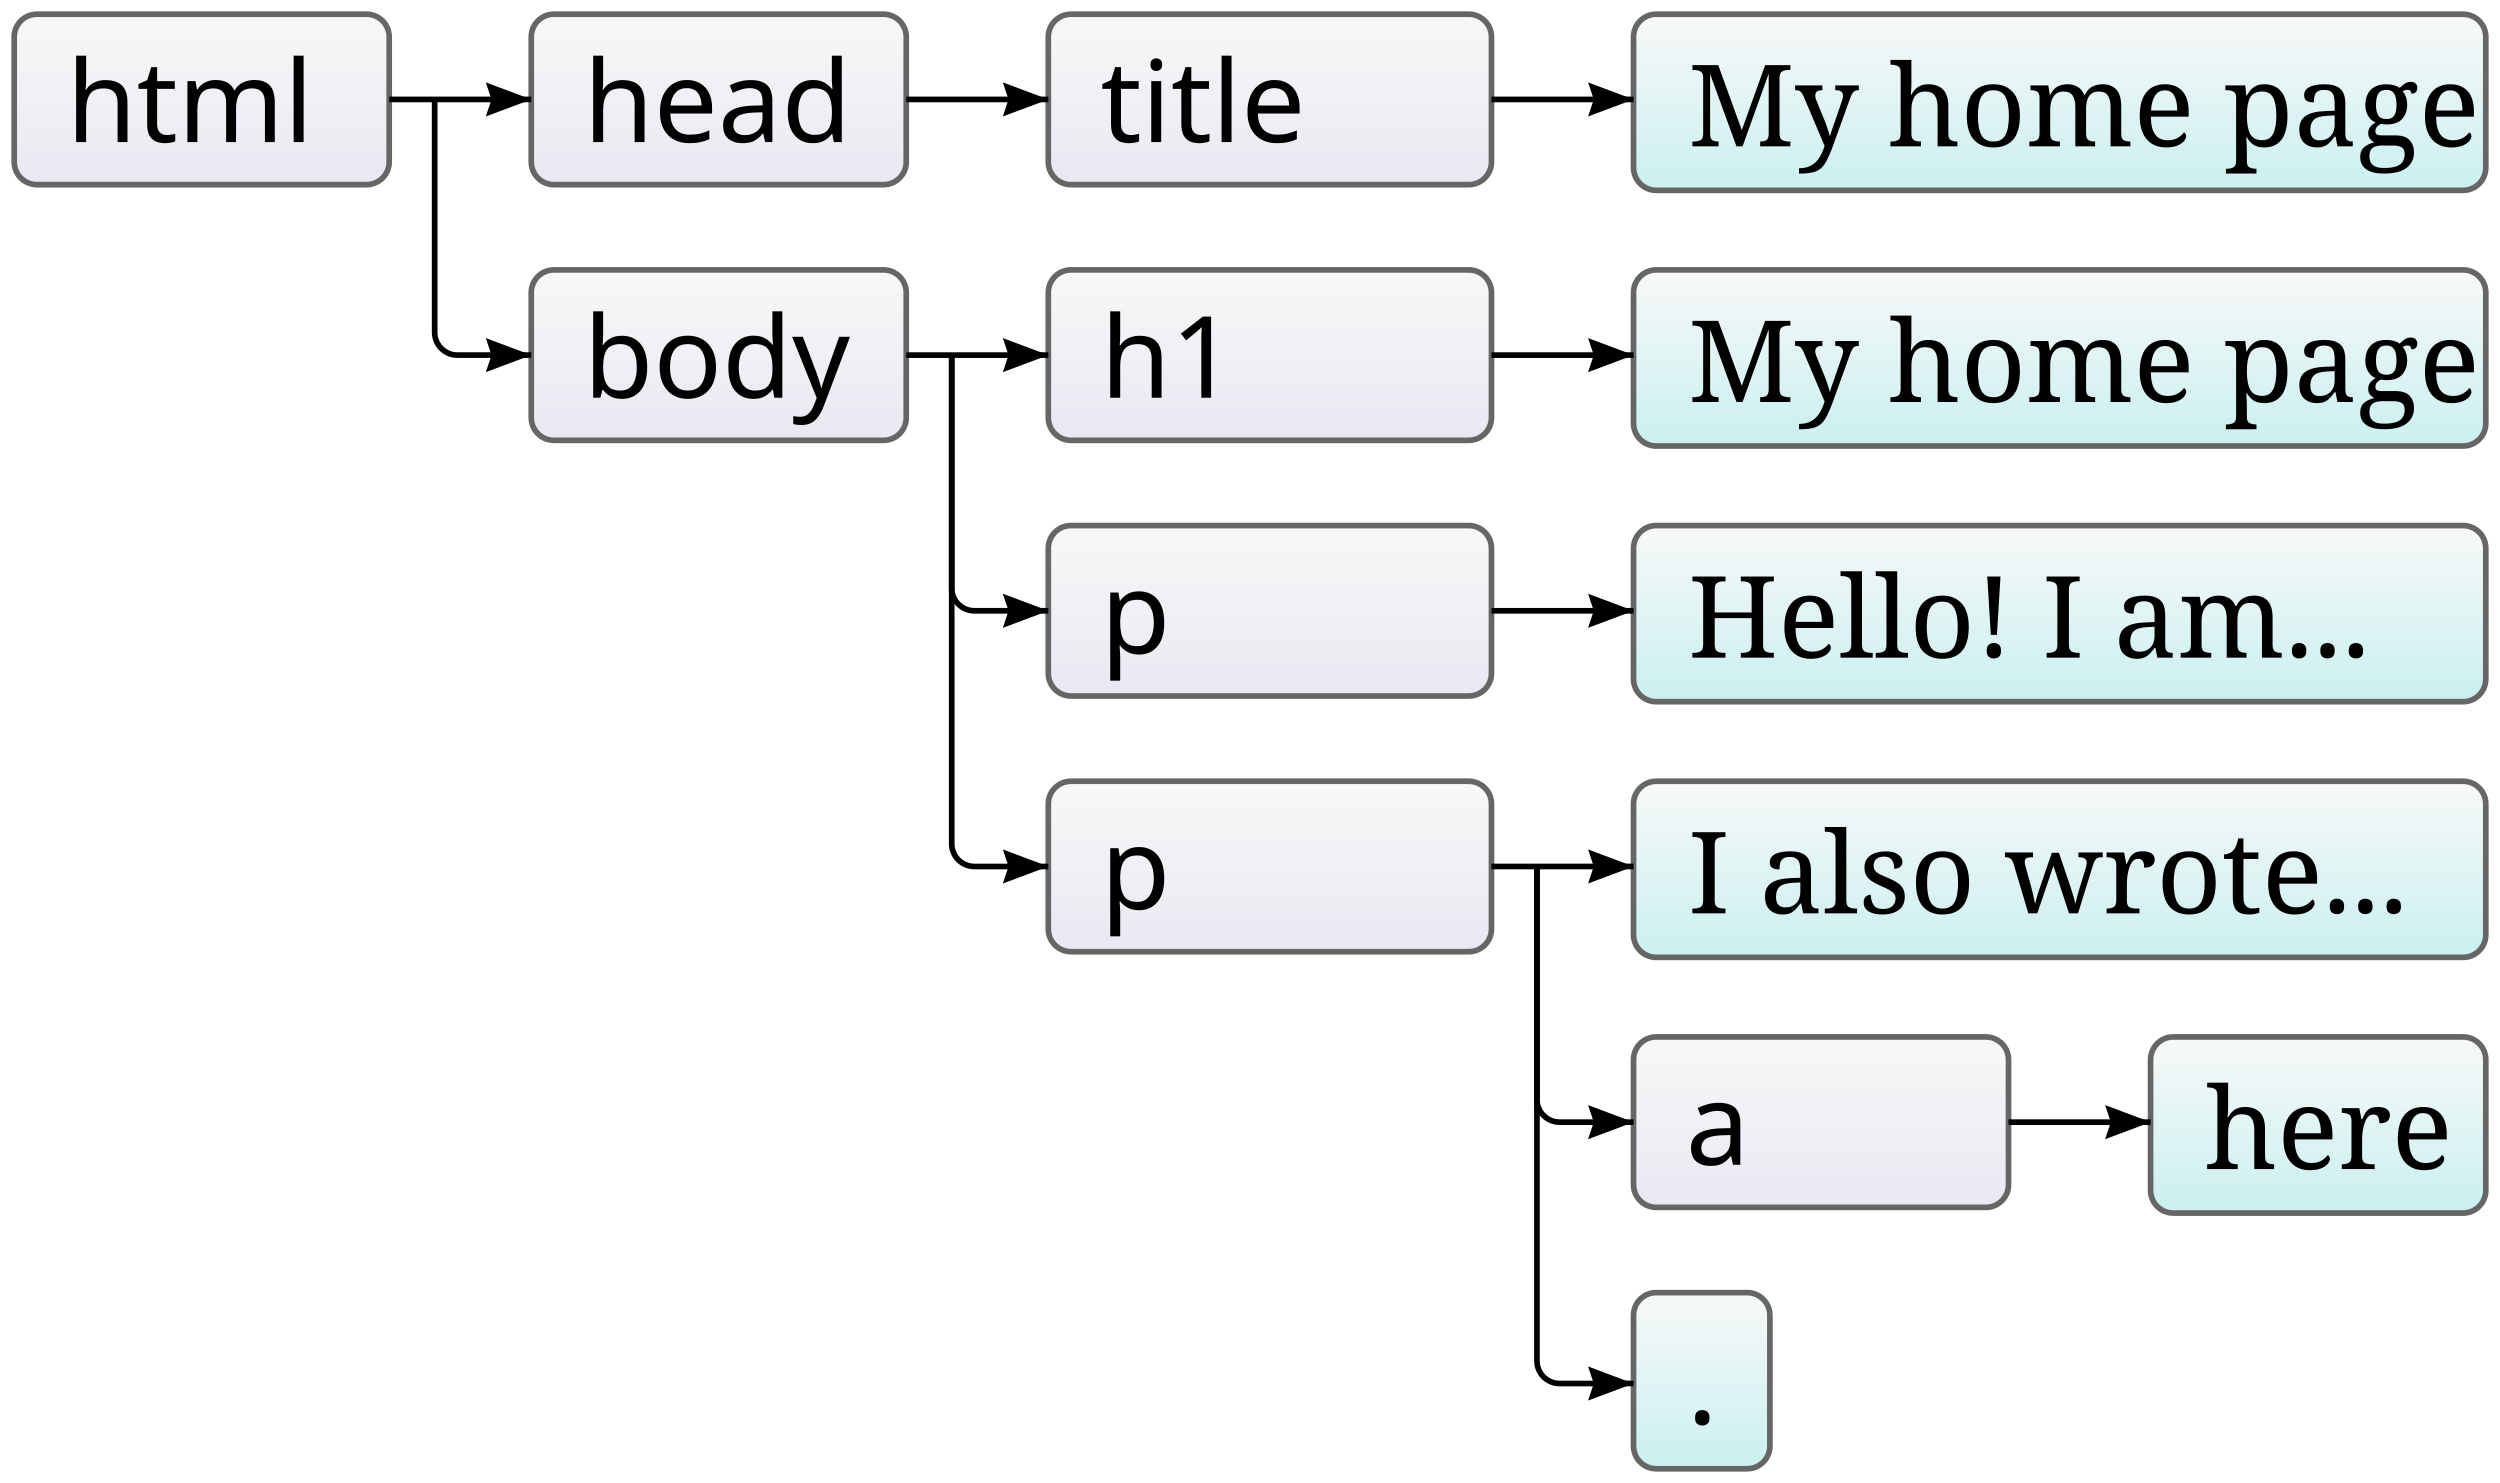
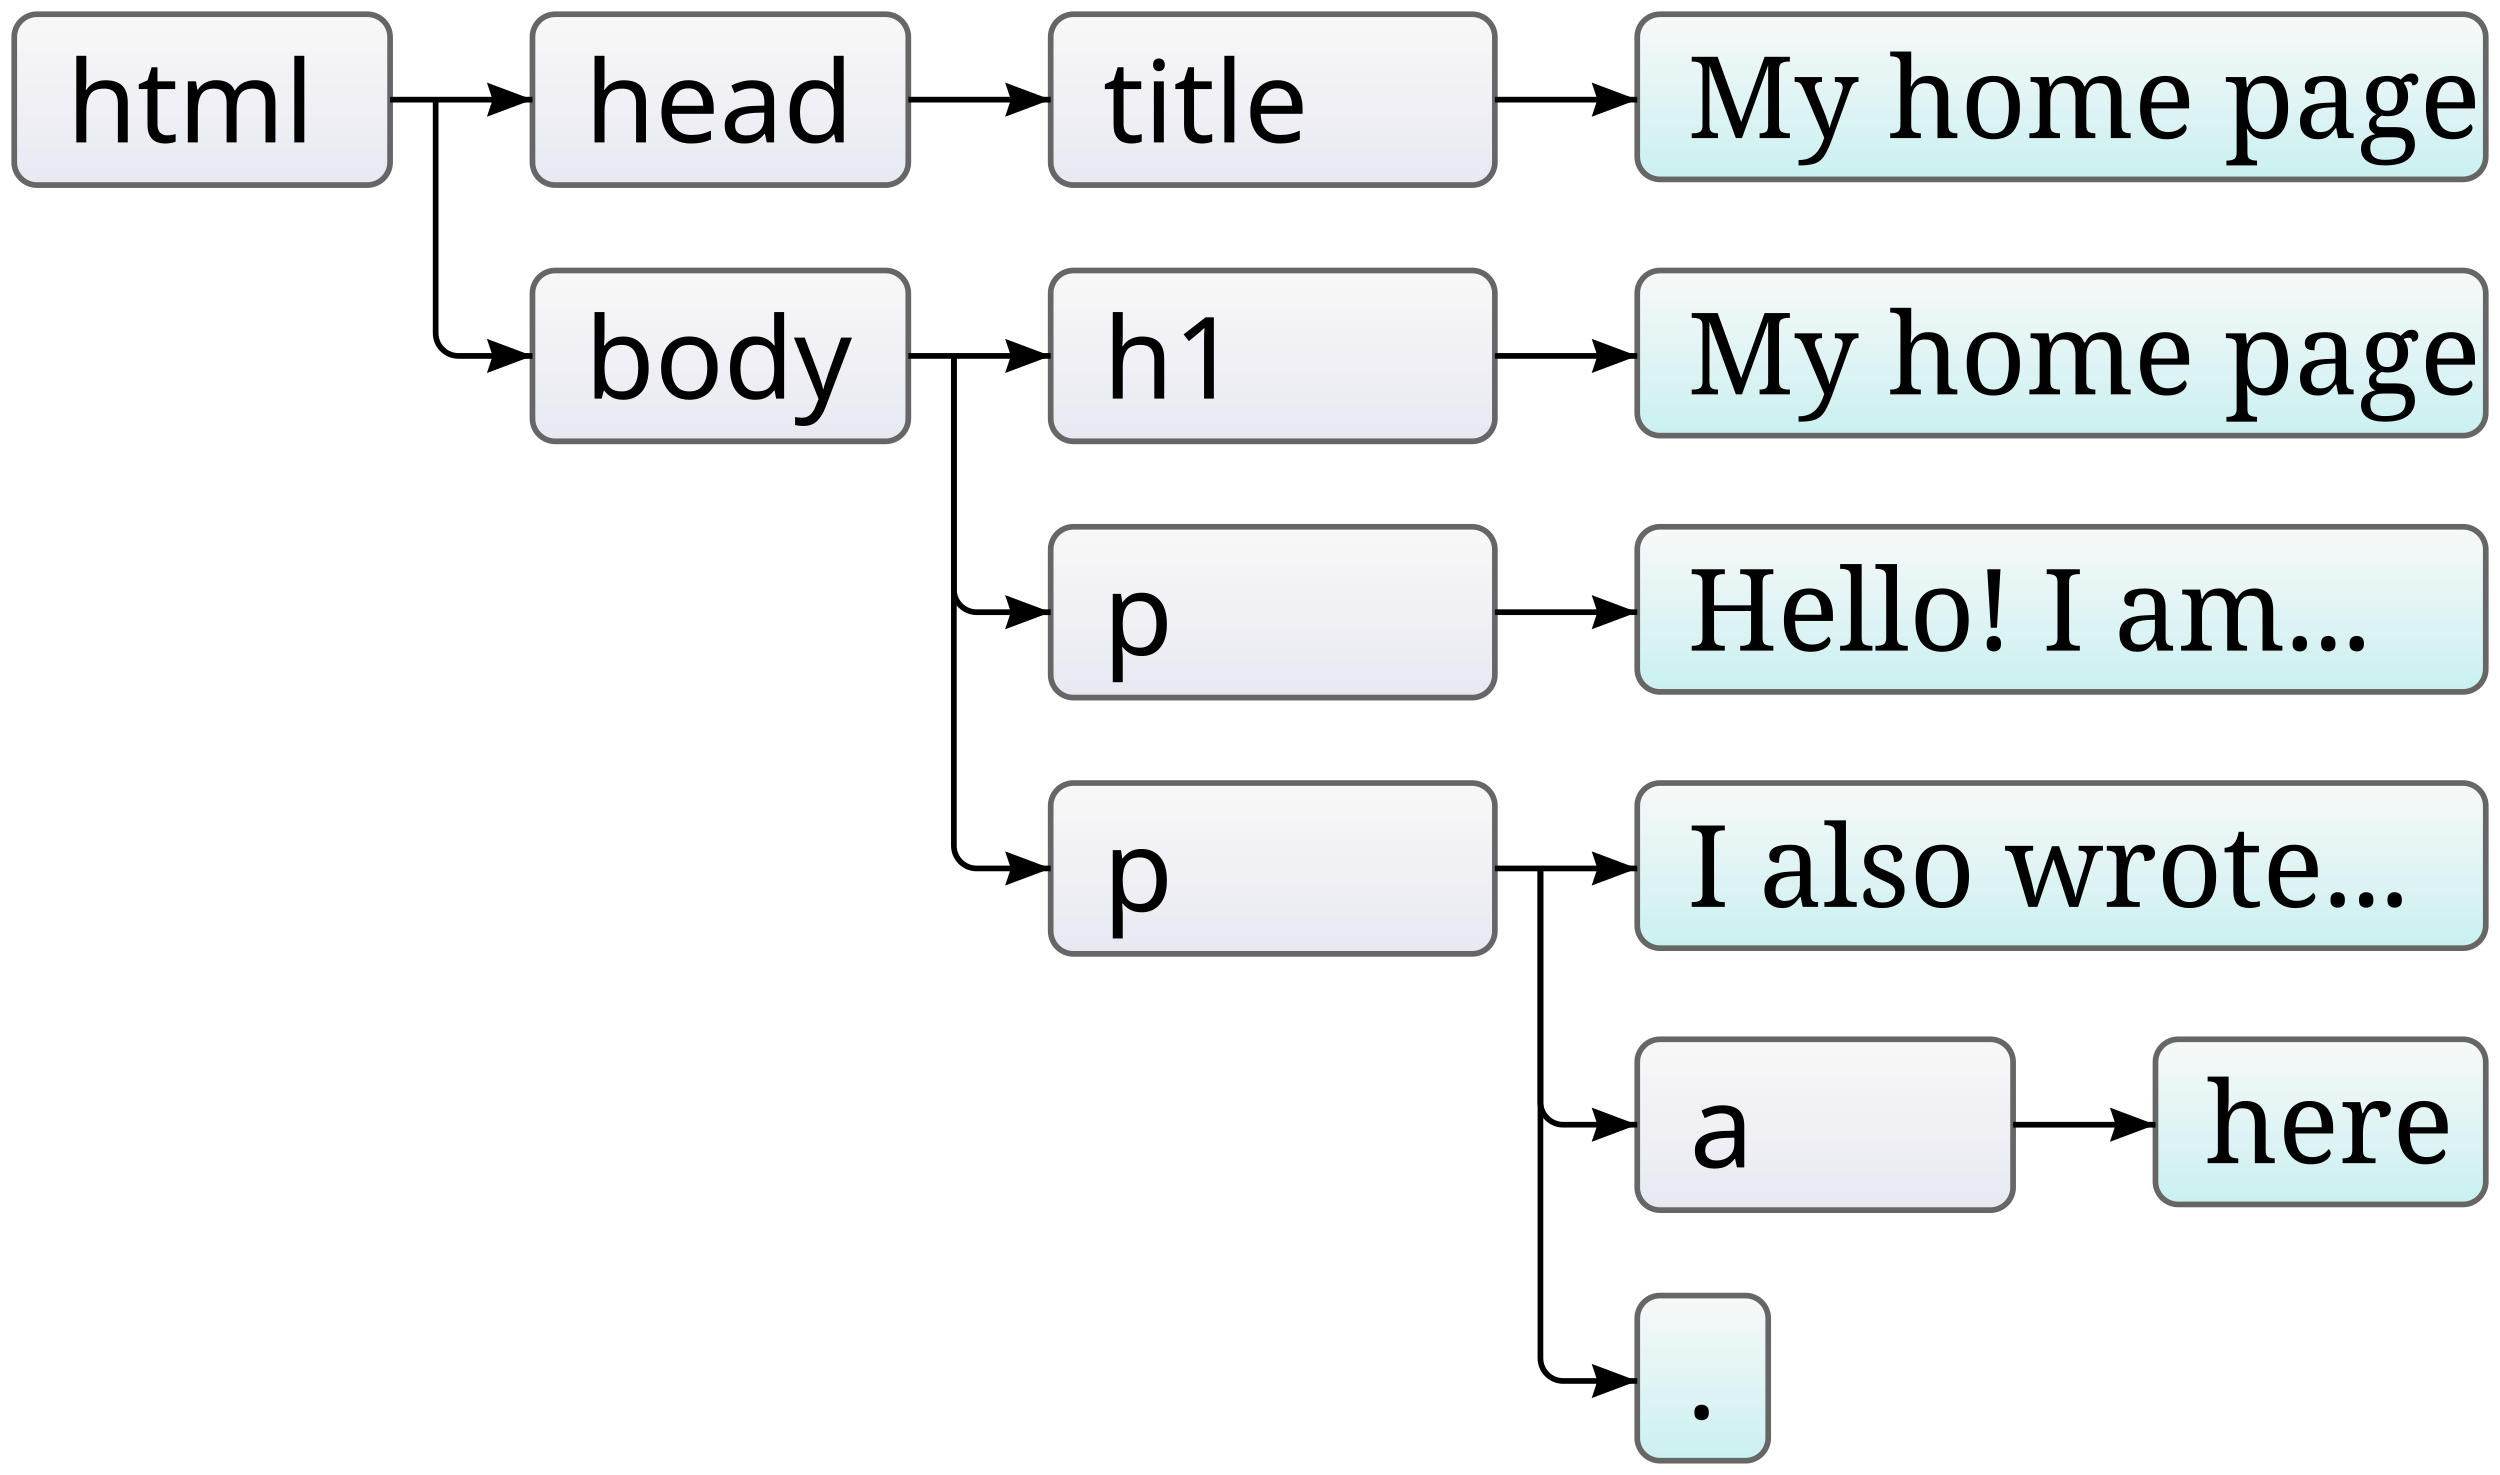
- <svg xmlns="http://www.w3.org/2000/svg" width="440" height="261" viewBox="-2 -2 440 261">
+ <svg xmlns="http://www.w3.org/2000/svg" width="439" height="259" viewBox="-2 -2 439 259">
  <style>
    @font-face {
      font-family: 'PT Mono';
      font-style: normal;
      font-weight: 400;
      src: local('PT Mono'), local('PTMono-Regular'), url(http://themes.googleusercontent.com/static/fonts/ptmono/v1/jmle3kzCPnW8O7_gZGRDlQ.woff) format('woff');
    }
    .box {
      stroke: #666;
      fill: url(#boxgrad);
      border-radius: 4px;
    }
    .leafbox {
      fill: url(#leafgrad);
    }
    .boxtext {
      font-size: 20px;
      font-family: "PT Mono";
      stroke: none;
      fill: black;
    }
    .leafboxtext { font-family: "Georgia"; }
    .arrow { stroke: black; }
  </style>
  <defs>
    <linearGradient id="boxgrad" x1="0" x2="0" y1="0" y2="1">
      <stop stop-color="#f8f8f8" offset="0%" />
      <stop stop-color="#e8e8f2" offset="100%" />
    </linearGradient>
    <linearGradient id="leafgrad" x1="0" x2="0" y1="0" y2="1">
      <stop stop-color="#f8f8f8" offset="0%" />
      <stop stop-color="#caf0f0" offset="100%" />
    </linearGradient>
  </defs>
  <g>
    <rect x="0.5" y="0.5" width="66" height="30" class="box" rx="4" ry="4" />
    <text x="9.7" y="23" class="boxtext" fill="black" stroke="none">html</text>
    <rect x="91.5" y="0.5" width="66" height="30" class="box" rx="4" ry="4" />
    <text x="100.7" y="23" class="boxtext" fill="black" stroke="none">head</text>
    <path d="M 66.5 15.5 L 91.5 15.5" class="arrow" fill="none" />
-     <path d="M 0 0 L 3 8 L 0 7 L -3 8 Z" transform="translate(91.5 15.5) rotate(90) scale(1)" scale="1" stroke="none" fill="rgb(0, 0, 0)" />
+     <path d="M 0 0 L 3 8 L 0 7 L -3 8 Z" stroke="none" fill="rgb(0, 0, 0)" transform="translate(91.5 15.5) rotate(90) scale(1)" />
    <rect x="182.5" y="0.5" width="78" height="30" class="box" rx="4" ry="4" />
    <text x="191.7" y="23" class="boxtext" fill="black" stroke="none">title</text>
    <path d="M 157.5 15.5 L 182.5 15.5" class="arrow" fill="none" />
-     <path d="M 0 0 L 3 8 L 0 7 L -3 8 Z" transform="translate(182.5 15.5) rotate(90) scale(1)" scale="1" stroke="none" fill="rgb(0, 0, 0)" />
-     <rect x="285.5" y="0.5" width="150" height="31" class="box leafbox" rx="4" ry="4" />
-     <text x="295.1" y="23.75" class="boxtext leafboxtext" fill="black" stroke="none">My home page</text>
+     <path d="M 0 0 L 3 8 L 0 7 L -3 8 Z" stroke="none" fill="rgb(0, 0, 0)" transform="translate(182.5 15.5) rotate(90) scale(1)" />
+     <rect x="285.5" y="0.5" width="149" height="29" class="box leafbox" rx="4" ry="4" />
+     <text x="294.3" y="22.25" class="boxtext leafboxtext" fill="black" stroke="none">My home page</text>
    <path d="M 260.5 15.5 L 285.5 15.5" class="arrow" fill="none" />
-     <path d="M 0 0 L 3 8 L 0 7 L -3 8 Z" transform="translate(285.5 15.5) rotate(90) scale(1)" scale="1" stroke="none" fill="rgb(0, 0, 0)" />
+     <path d="M 0 0 L 3 8 L 0 7 L -3 8 Z" stroke="none" fill="rgb(0, 0, 0)" transform="translate(285.5 15.5) rotate(90) scale(1)" />
    <rect x="91.5" y="45.5" width="66" height="30" class="box" rx="4" ry="4" />
    <text x="100.7" y="68" class="boxtext" fill="black" stroke="none">body</text>
    <path d="M 74.5 15.5 L 74.5 56.5 A 4 4 0 0 0 78.5 60.5 L 91.5 60.5" class="arrow" fill="none" />
-     <path d="M 0 0 L 3 8 L 0 7 L -3 8 Z" transform="translate(91.5 60.5) rotate(90) scale(1)" scale="1" stroke="none" fill="rgb(0, 0, 0)" />
+     <path d="M 0 0 L 3 8 L 0 7 L -3 8 Z" stroke="none" fill="rgb(0, 0, 0)" transform="translate(91.5 60.5) rotate(90) scale(1)" />
    <rect x="182.5" y="45.5" width="78" height="30" class="box" rx="4" ry="4" />
    <text x="191.7" y="68" class="boxtext" width="78" fill="black" stroke="none">h1</text>
    <path d="M 157.5 60.5 L 182.5 60.5" class="arrow" fill="none" />
-     <path d="M 0 0 L 3 8 L 0 7 L -3 8 Z" transform="translate(182.5 60.5) rotate(90) scale(1)" scale="1" stroke="none" fill="rgb(0, 0, 0)" />
-     <rect x="285.5" y="45.5" width="150" height="31" class="box leafbox" rx="4" ry="4" />
-     <text x="295.1" y="68.75" class="boxtext leafboxtext" fill="black" stroke="none">My home page</text>
+     <path d="M 0 0 L 3 8 L 0 7 L -3 8 Z" stroke="none" fill="rgb(0, 0, 0)" transform="translate(182.5 60.5) rotate(90) scale(1)" />
+     <rect x="285.5" y="45.5" width="149" height="29" class="box leafbox" rx="4" ry="4" />
+     <text x="294.3" y="67.25" class="boxtext leafboxtext" fill="black" stroke="none">My home page</text>
    <path d="M 260.5 60.5 L 285.5 60.5" class="arrow" fill="none" />
-     <path d="M 0 0 L 3 8 L 0 7 L -3 8 Z" transform="translate(285.5 60.5) rotate(90) scale(1)" scale="1" stroke="none" fill="rgb(0, 0, 0)" />
+     <path d="M 0 0 L 3 8 L 0 7 L -3 8 Z" stroke="none" fill="rgb(0, 0, 0)" transform="translate(285.5 60.5) rotate(90) scale(1)" />
    <rect x="182.5" y="90.5" width="78" height="30" class="box" rx="4" ry="4" />
    <text x="191.7" y="113" class="boxtext" width="78" fill="black" stroke="none">p</text>
    <path d="M 165.5 60.5 L 165.5 101.5 A 4 4 0 0 0 169.5 105.5 L 182.5 105.5" class="arrow" fill="none" />
-     <path d="M 0 0 L 3 8 L 0 7 L -3 8 Z" transform="translate(182.5 105.5) rotate(90) scale(1)" scale="1" stroke="none" fill="rgb(0, 0, 0)" />
-     <rect x="285.5" y="90.5" width="150" height="31" class="box leafbox" rx="4" ry="4" />
-     <text x="295.1" y="113.75" class="boxtext leafboxtext" width="150" fill="black" stroke="none">Hello! I am...</text>
+     <path d="M 0 0 L 3 8 L 0 7 L -3 8 Z" stroke="none" fill="rgb(0, 0, 0)" transform="translate(182.5 105.5) rotate(90) scale(1)" />
+     <rect x="285.5" y="90.5" width="149" height="29" class="box leafbox" rx="4" ry="4" />
+     <text x="294.3" y="112.25" class="boxtext leafboxtext" width="149" fill="black" stroke="none">Hello! I am...</text>
    <path d="M 260.5 105.5 L 285.5 105.5" class="arrow" fill="none" />
-     <path d="M 0 0 L 3 8 L 0 7 L -3 8 Z" transform="translate(285.5 105.5) rotate(90) scale(1)" scale="1" stroke="none" fill="rgb(0, 0, 0)" />
+     <path d="M 0 0 L 3 8 L 0 7 L -3 8 Z" stroke="none" fill="rgb(0, 0, 0)" transform="translate(285.5 105.5) rotate(90) scale(1)" />
    <rect x="182.5" y="135.5" width="78" height="30" class="box" rx="4" ry="4" />
    <text x="191.7" y="158" class="boxtext" width="78" fill="black" stroke="none">p</text>
    <path d="M 165.5 60.5 L 165.5 146.5 A 4 4 0 0 0 169.5 150.5 L 182.5 150.5" class="arrow" fill="none" />
-     <path d="M 0 0 L 3 8 L 0 7 L -3 8 Z" transform="translate(182.5 150.5) rotate(90) scale(1)" scale="1" stroke="none" fill="rgb(0, 0, 0)" />
-     <rect x="285.5" y="135.5" width="150" height="31" class="box leafbox" rx="4" ry="4" />
-     <text x="295.1" y="158.75" class="boxtext leafboxtext" width="150" fill="black" stroke="none">I also wrote...</text>
+     <path d="M 0 0 L 3 8 L 0 7 L -3 8 Z" stroke="none" fill="rgb(0, 0, 0)" transform="translate(182.5 150.5) rotate(90) scale(1)" />
+     <rect x="285.5" y="135.5" width="149" height="29" class="box leafbox" rx="4" ry="4" />
+     <text x="294.3" y="157.25" class="boxtext leafboxtext" width="149" fill="black" stroke="none">I also wrote...</text>
    <path d="M 260.5 150.5 L 285.5 150.5" class="arrow" fill="none" />
-     <path d="M 0 0 L 3 8 L 0 7 L -3 8 Z" transform="translate(285.5 150.5) rotate(90) scale(1)" scale="1" stroke="none" fill="rgb(0, 0, 0)" />
-     <rect x="376.5" y="180.5" width="59" height="31" class="box leafbox" rx="4" ry="4" />
-     <text x="386.1" y="203.75" class="boxtext leafboxtext" fill="black" stroke="none">here</text>
+     <path d="M 0 0 L 3 8 L 0 7 L -3 8 Z" stroke="none" fill="rgb(0, 0, 0)" transform="translate(285.5 150.5) rotate(90) scale(1)" />
+     <rect x="376.5" y="180.5" width="58" height="29" class="box leafbox" rx="4" ry="4" />
+     <text x="385.3" y="202.25" class="boxtext leafboxtext" fill="black" stroke="none">here</text>
    <rect x="285.5" y="180.5" width="66" height="30" class="box" rx="4" ry="4" />
    <text x="294.7" y="203" class="boxtext" width="66" fill="black" stroke="none">a</text>
    <path d="M 268.5 150.5 L 268.5 191.5 A 4 4 0 0 0 272.5 195.5 L 285.5 195.5" class="arrow" fill="none" />
-     <path d="M 0 0 L 3 8 L 0 7 L -3 8 Z" transform="translate(285.5 195.5) rotate(90) scale(1)" scale="1" stroke="none" fill="rgb(0, 0, 0)" />
+     <path d="M 0 0 L 3 8 L 0 7 L -3 8 Z" stroke="none" fill="rgb(0, 0, 0)" transform="translate(285.5 195.5) rotate(90) scale(1)" />
    <path d="M 351.5 195.5 L 376.5 195.5" class="arrow" fill="none" />
-     <path d="M 0 0 L 3 8 L 0 7 L -3 8 Z" transform="translate(376.5 195.5) rotate(90) scale(1)" scale="1" stroke="none" fill="rgb(0, 0, 0)" />
-     <rect x="285.5" y="225.5" width="24" height="31" class="box leafbox" rx="4" ry="4" />
-     <text x="295.1" y="248.75" class="boxtext leafboxtext" fill="black" stroke="none">.</text>
-     <path d="M 268.5 150.5 L 268.5 237.5 A 4 4 0 0 0 272.5 241.5 L 285.5 241.5" class="arrow" fill="none" />
-     <path d="M 0 0 L 3 8 L 0 7 L -3 8 Z" transform="translate(285.5 241.5) rotate(90) scale(1)" scale="1" stroke="none" fill="rgb(0, 0, 0)" />
+     <path d="M 0 0 L 3 8 L 0 7 L -3 8 Z" stroke="none" fill="rgb(0, 0, 0)" transform="translate(376.5 195.5) rotate(90) scale(1)" />
+     <rect x="285.5" y="225.5" width="23" height="29" class="box leafbox" rx="4" ry="4" />
+     <text x="294.3" y="247.25" class="boxtext leafboxtext" fill="black" stroke="none">.</text>
+     <path d="M 268.5 150.5 L 268.5 236.5 A 4 4 0 0 0 272.5 240.5 L 285.5 240.5" class="arrow" fill="none" />
+     <path d="M 0 0 L 3 8 L 0 7 L -3 8 Z" stroke="none" fill="rgb(0, 0, 0)" transform="translate(285.5 240.5) rotate(90) scale(1)" />
  </g>
</svg>
